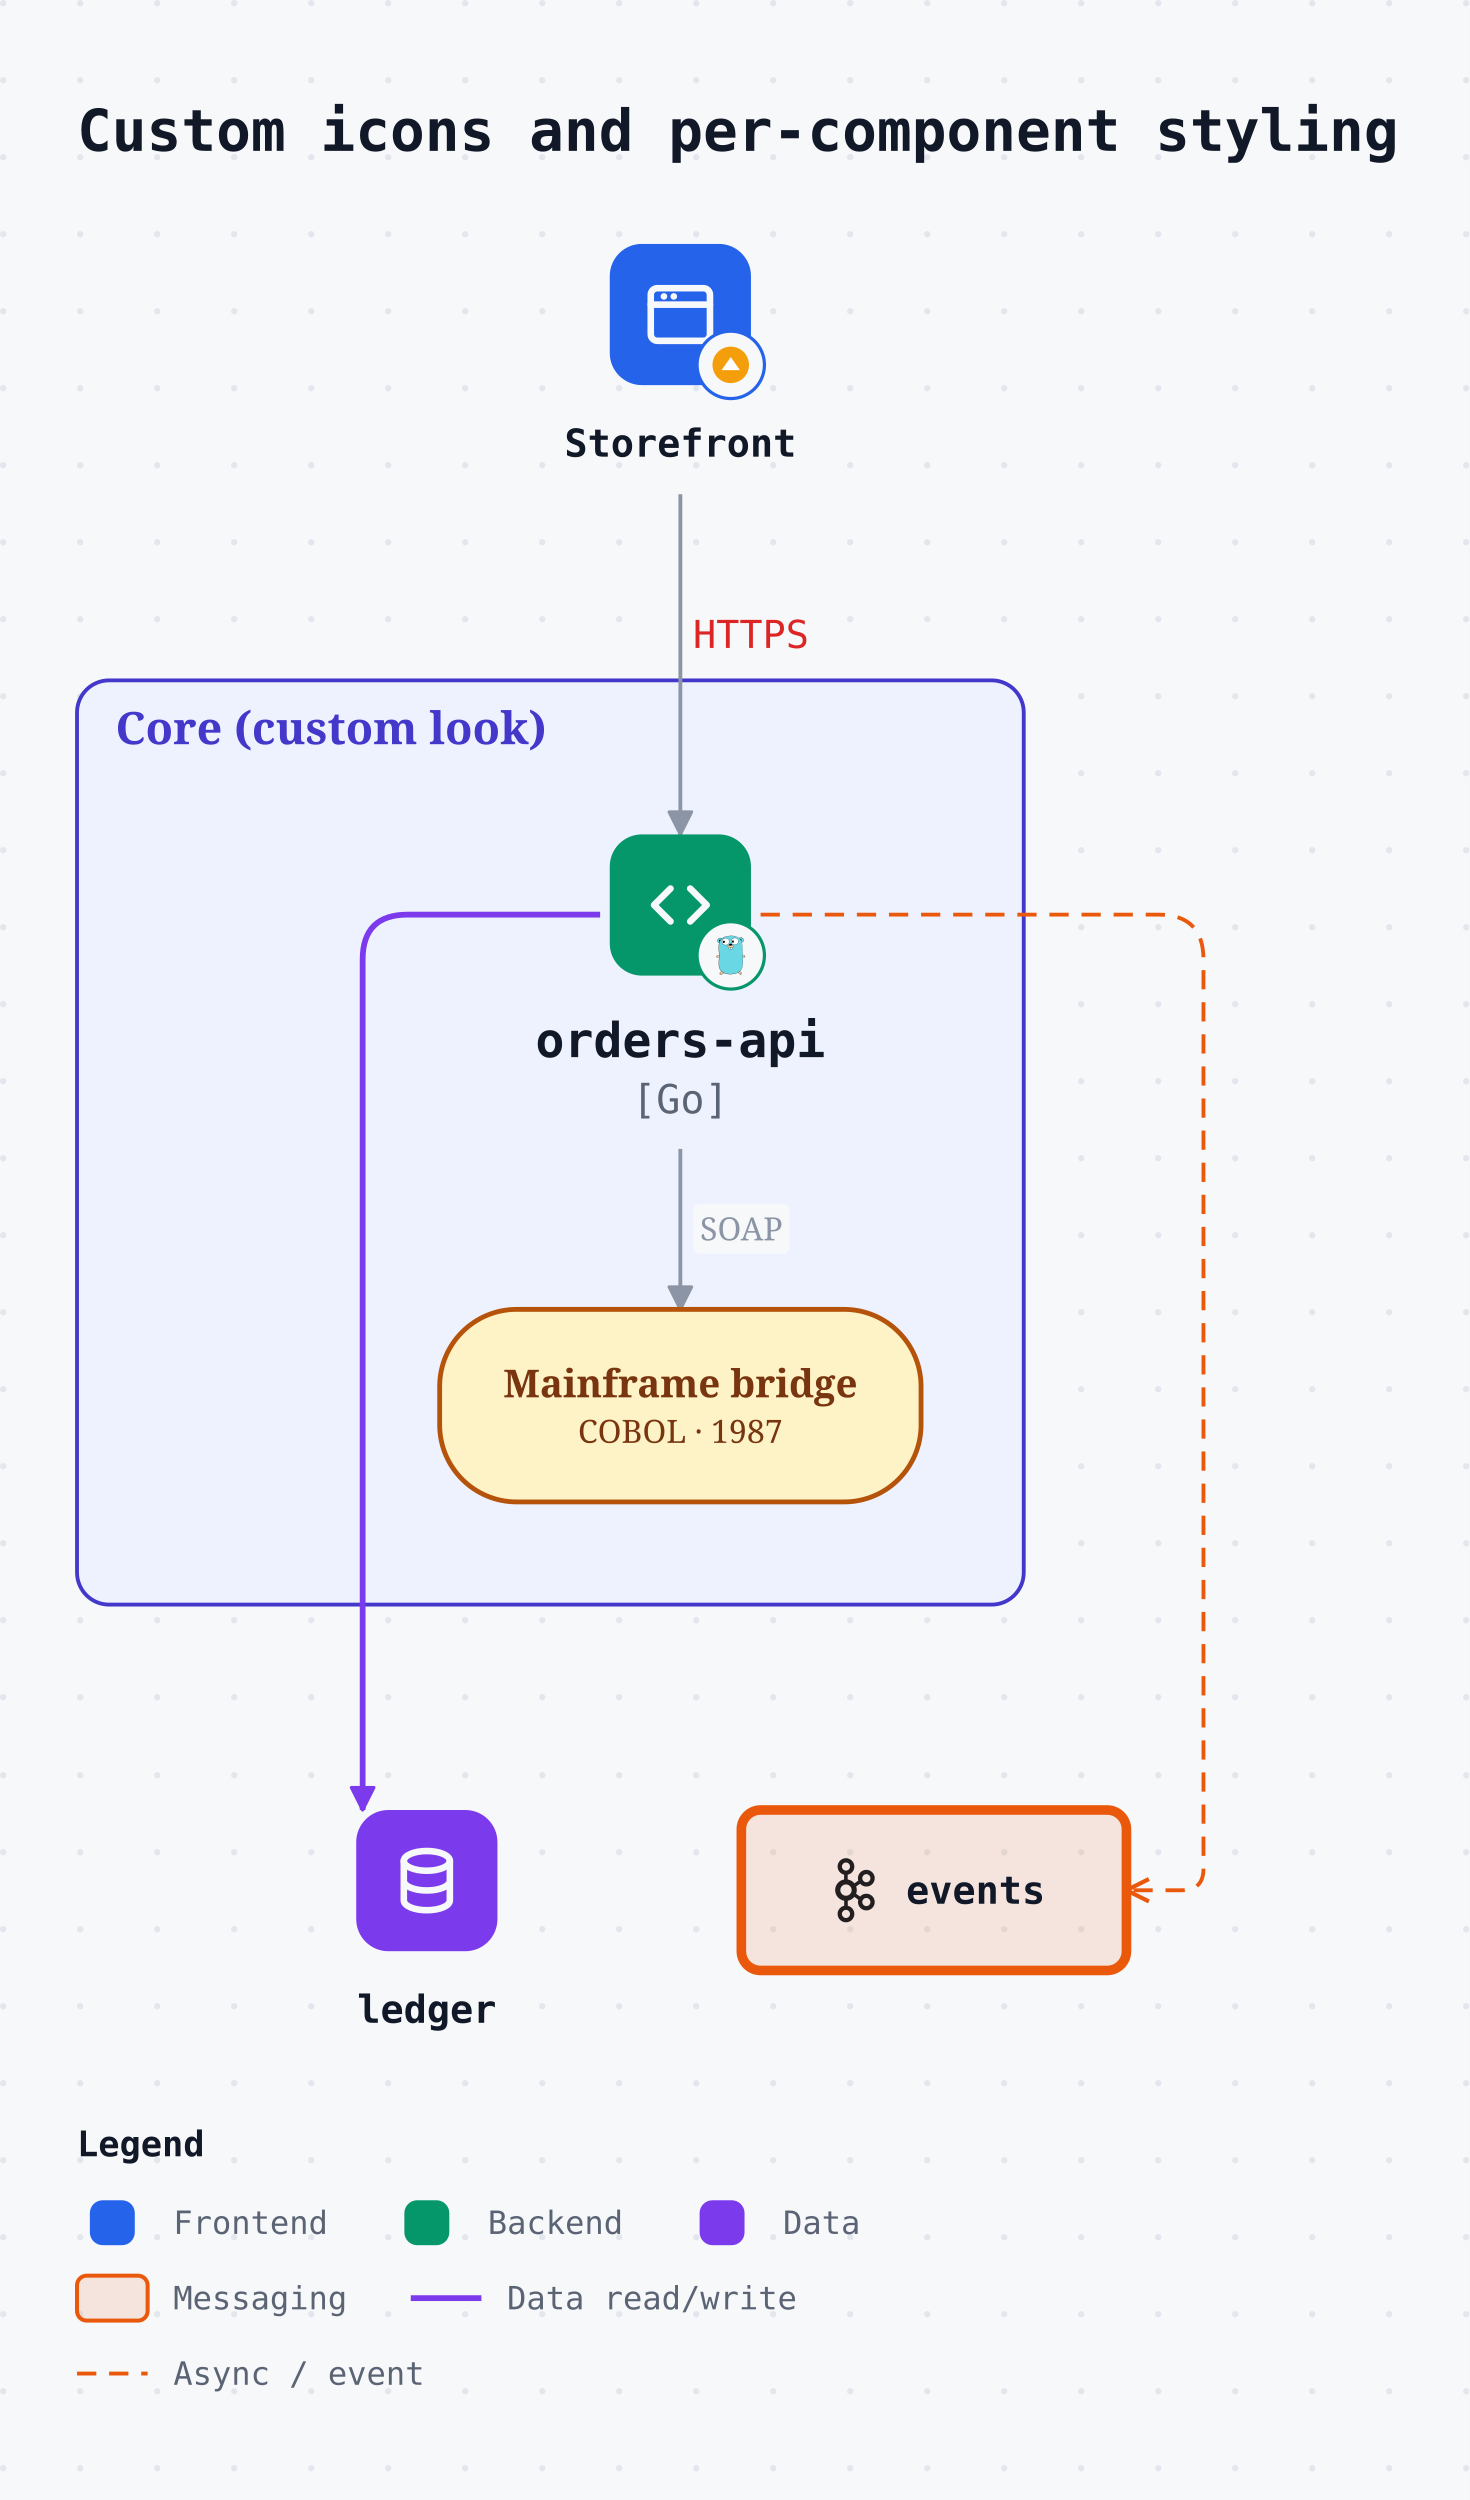
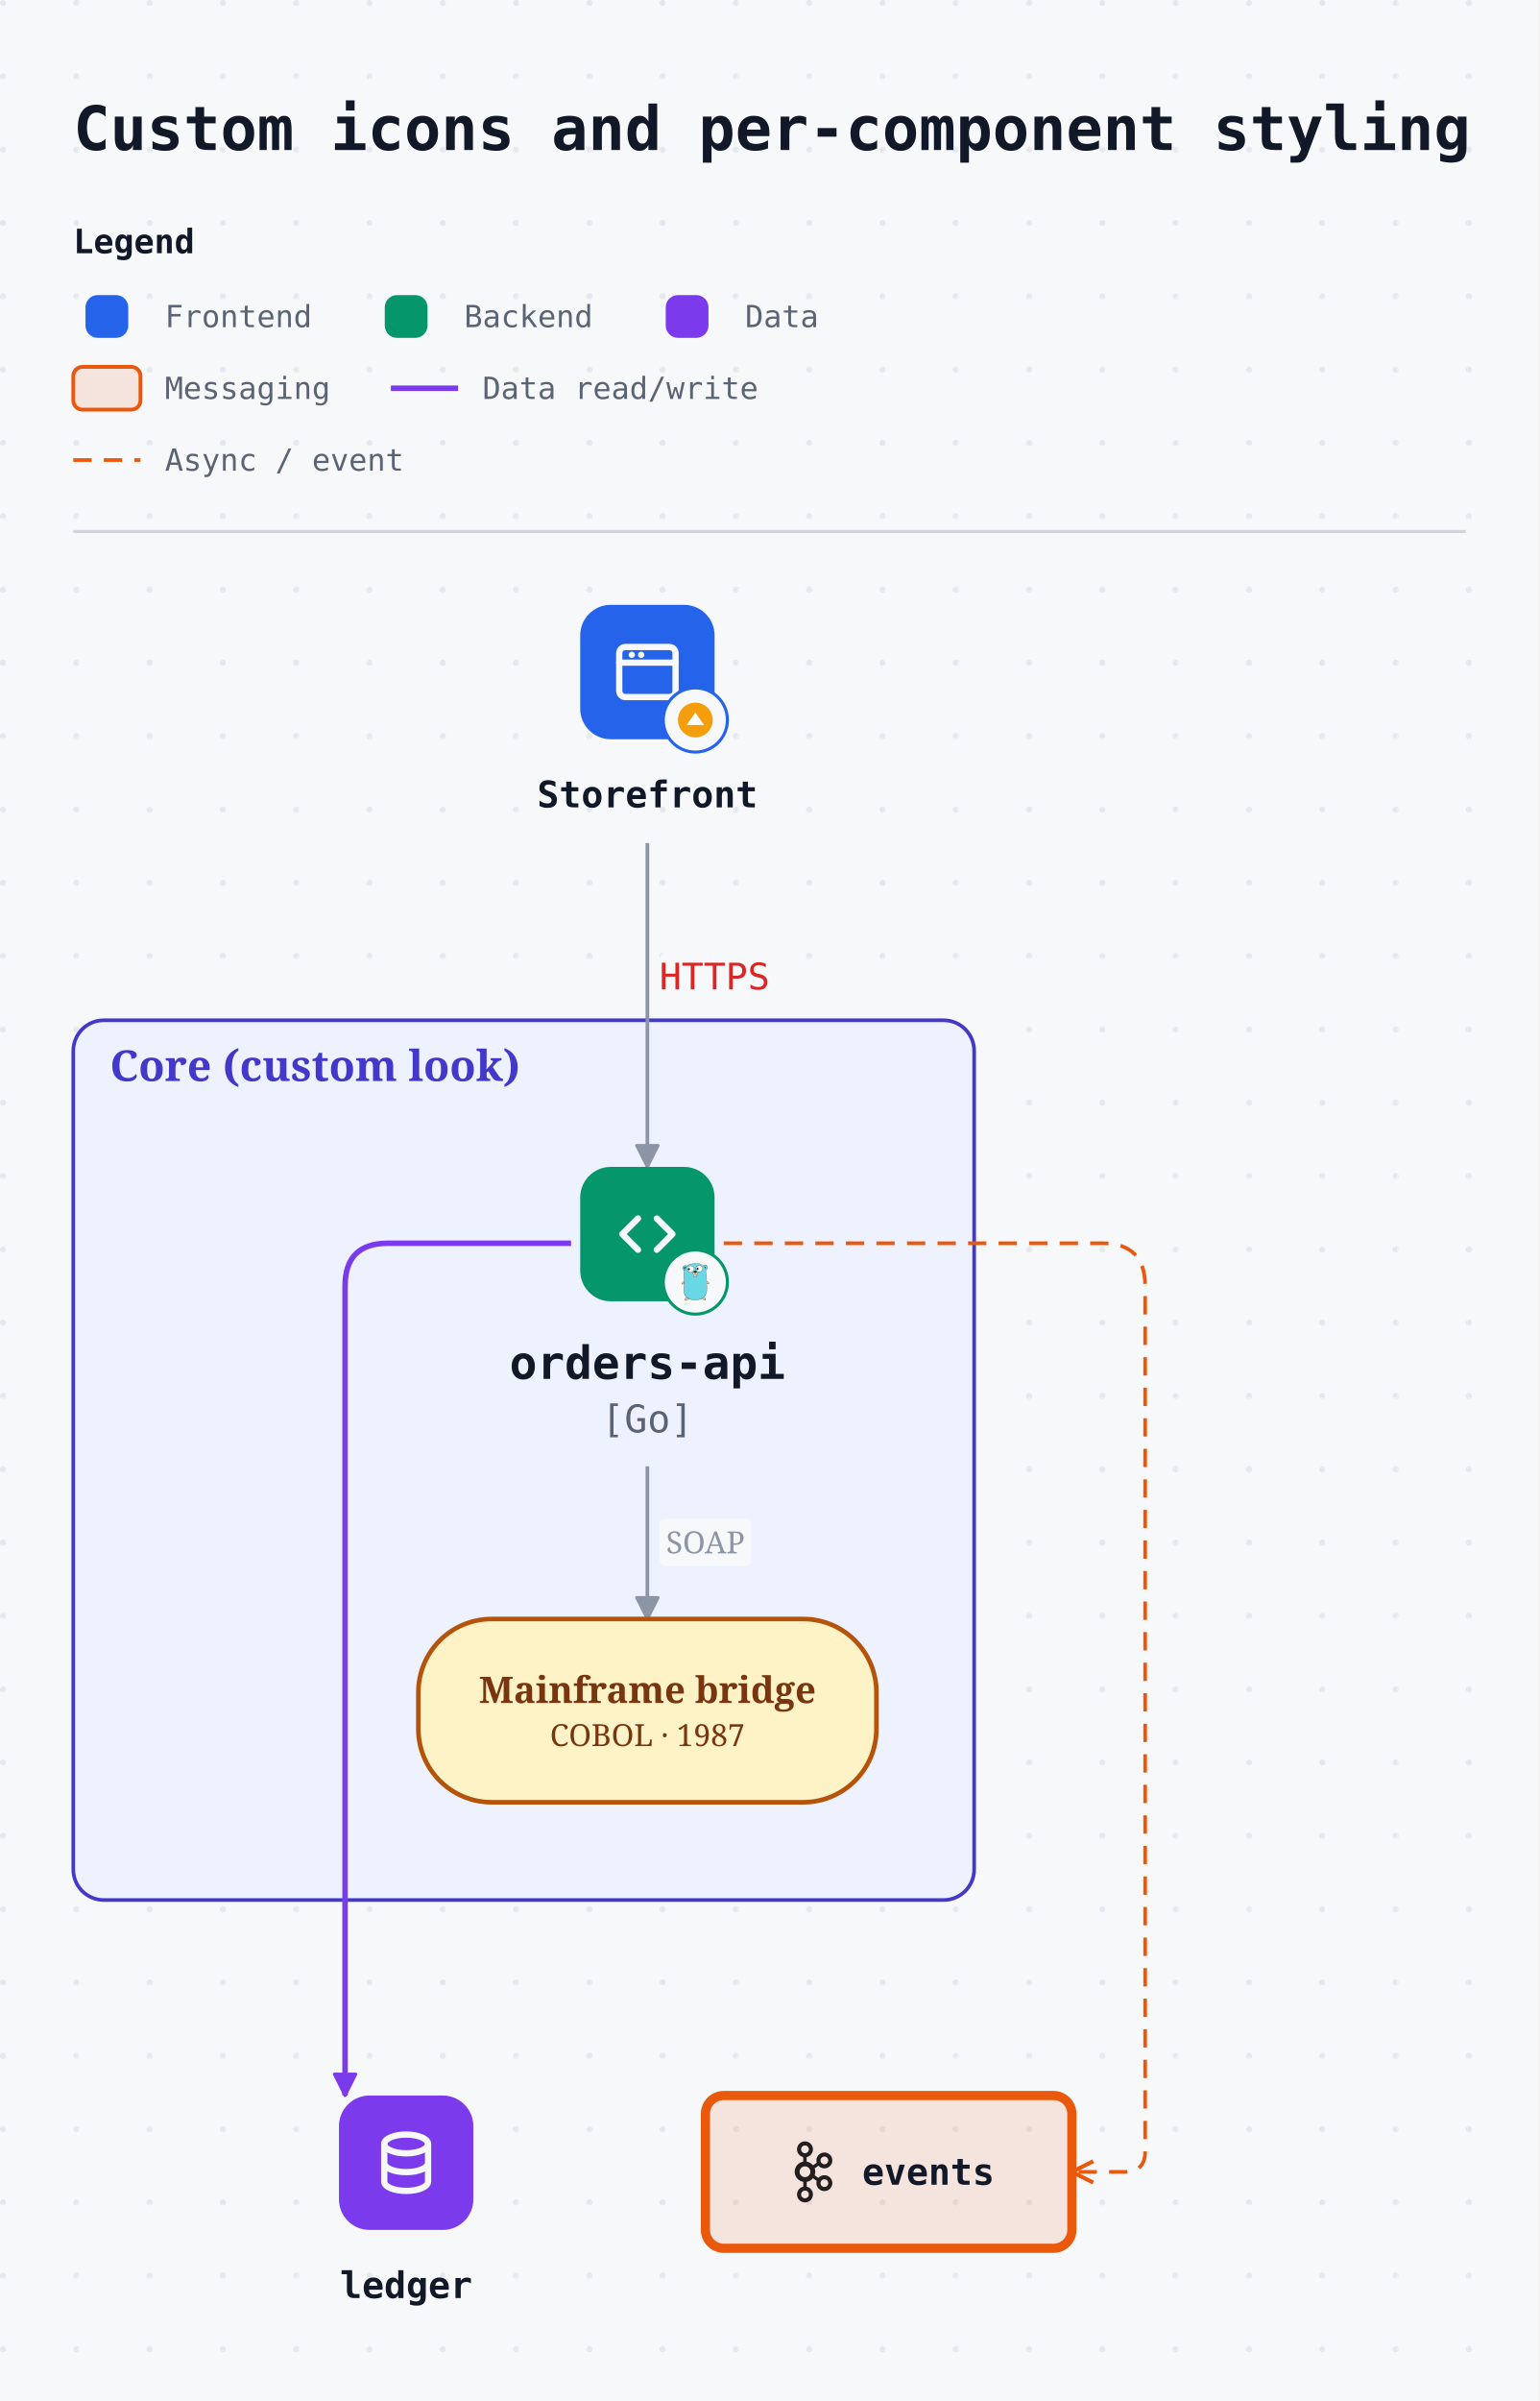
- <svg xmlns="http://www.w3.org/2000/svg" xmlns:xlink="http://www.w3.org/1999/xlink" version="1.1" width="458" height="779" viewBox="0 0 458 779" font-family="JetBrains Mono, ui-monospace, SFMono-Regular, Menlo, Consolas, monospace">
+ <svg xmlns="http://www.w3.org/2000/svg" xmlns:xlink="http://www.w3.org/1999/xlink" version="1.1" width="504" height="786" viewBox="0 0 504 786" font-family="JetBrains Mono, ui-monospace, SFMono-Regular, Menlo, Consolas, monospace">
  <defs>
    <pattern id="canvas-grid" width="24" height="24" patternUnits="userSpaceOnUse">
      <circle cx="1" cy="1" r="1" fill="#e3e7ed" />
    </pattern>
    <marker id="marker-arrow-1" viewBox="-1 -1 9 9" refX="7" refY="3.5" markerWidth="9" markerHeight="9" markerUnits="userSpaceOnUse" orient="auto-start-reverse">
      <path d="M0 0 L7 3.5 L0 7 Z" fill="#7c3aed" stroke="#7c3aed" stroke-width="1" stroke-linejoin="round" />
    </marker>
    <marker id="marker-arrow-0" viewBox="-1 -1 9 9" refX="7" refY="3.5" markerWidth="9" markerHeight="9" markerUnits="userSpaceOnUse" orient="auto-start-reverse">
      <path d="M0 0 L7 3.5 L0 7 Z" fill="#8b95a5" stroke="#8b95a5" stroke-width="1" stroke-linejoin="round" />
    </marker>
    <marker id="marker-open-2" viewBox="-1 -1 9 9" refX="7" refY="3.5" markerWidth="9" markerHeight="9" markerUnits="userSpaceOnUse" orient="auto-start-reverse">
      <path d="M0 0 L7 3.5 L0 7" fill="none" stroke="#ea580c" stroke-width="1.3" stroke-linejoin="round" />
    </marker>
  </defs>
  <rect width="100%" height="100%" fill="#f7f8fa" />
  <rect width="100%" height="100%" fill="url(#canvas-grid)" />
-   <text x="24.0" y="47.0" text-anchor="start" font-size="18" font-weight="bold" fill="#111827">Custom icons and per-component styling</text>
-   <rect x="24.0" y="212.0" width="295.0" height="288.0" rx="10.0" fill="#eef2ff" fill-opacity="1.000" stroke="#4338ca" stroke-width="1.2" />
-   <text x="36.0" y="231.9" font-size="14" font-weight="bold" fill="#4338ca" font-family="Georgia, serif">Core (custom look)</text>
-   <path d="M 212.0 154.0 L 212.0 260.0" fill="none" stroke="#8b95a5" stroke-width="1.2" marker-end="url(#marker-arrow-0)" />
-   <path d="M 212.0 358.0 L 212.0 408.0" fill="none" stroke="#8b95a5" stroke-width="1.2" marker-end="url(#marker-arrow-0)" />
-   <path d="M 187.0 285.0 L 127.0 285.0 Q 113.0 285.0 113.0 299.0 L 113.0 564.0" fill="none" stroke="#7c3aed" stroke-width="1.8" marker-end="url(#marker-arrow-1)" />
-   <path d="M 237.0 285.0 L 361.0 285.0 Q 375.0 285.0 375.0 299.0 L 375.0 582.3 Q 375.0 589.0 368.3 589.0 L 351.0 589.0" fill="none" stroke="#ea580c" stroke-width="1.2" stroke-dasharray="6 4" marker-end="url(#marker-open-2)" />
-   <rect x="190.0" y="76.0" width="44.0" height="44.0" rx="10.0" fill="#2563eb" />
-   <svg class="node-tech-icon" x="199.7" y="85.7" width="24.6" height="24.6" viewBox="0 0 24 24" preserveAspectRatio="xMidYMid meet">
+   <text x="24.0" y="49.1" text-anchor="start" font-size="20" font-weight="bold" fill="#111827">Custom icons and per-component styling</text>
+   <rect x="24.0" y="334.0" width="295.0" height="288.0" rx="10.0" fill="#eef2ff" fill-opacity="1.000" stroke="#4338ca" stroke-width="1.2" />
+   <text x="36.0" y="353.9" font-size="14" font-weight="bold" fill="#4338ca" font-family="Georgia, serif">Core (custom look)</text>
+   <path d="M 212.0 276.0 L 212.0 382.0" fill="none" stroke="#8b95a5" stroke-width="1.2" marker-end="url(#marker-arrow-0)" />
+   <path d="M 212.0 480.0 L 212.0 530.0" fill="none" stroke="#8b95a5" stroke-width="1.2" marker-end="url(#marker-arrow-0)" />
+   <path d="M 187.0 407.0 L 127.0 407.0 Q 113.0 407.0 113.0 421.0 L 113.0 686.0" fill="none" stroke="#7c3aed" stroke-width="1.8" marker-end="url(#marker-arrow-1)" />
+   <path d="M 237.0 407.0 L 361.0 407.0 Q 375.0 407.0 375.0 421.0 L 375.0 704.3 Q 375.0 711.0 368.3 711.0 L 351.0 711.0" fill="none" stroke="#ea580c" stroke-width="1.2" stroke-dasharray="6 4" marker-end="url(#marker-open-2)" />
+   <rect x="190.0" y="198.0" width="44.0" height="44.0" rx="10.0" fill="#2563eb" />
+   <svg class="node-tech-icon" x="199.7" y="207.7" width="24.6" height="24.6" viewBox="0 0 24 24" preserveAspectRatio="xMidYMid meet">
    <g fill="none" stroke-width="2" stroke-linecap="round" stroke-linejoin="round" stroke="#f7f8fa">
      <rect x="3" y="4" width="18" height="16" rx="2" />
      <path d="M3 9h18M7 6.5h.01M10 6.5h.01" />
    </g>
  </svg>
-   <circle cx="227.7" cy="113.7" r="10.5" fill="#f7f8fa" stroke="#2563eb" stroke-width="1" />
-   <svg class="node-tech-icon" x="221.2" y="107.2" width="13.0" height="13.0" viewBox="0 0 32 32" preserveAspectRatio="xMidYMid meet">
+   <circle cx="227.7" cy="235.7" r="10.5" fill="#f7f8fa" stroke="#2563eb" stroke-width="1" />
+   <svg class="node-tech-icon" x="221.2" y="229.2" width="13.0" height="13.0" viewBox="0 0 32 32" preserveAspectRatio="xMidYMid meet">
    <circle cx="16" cy="16" r="14" fill="#f59e0b" />
    <path d="M9 20l7-10 7 10z" fill="#fff" />
  </svg>
-   <text x="212.0" y="142.3" text-anchor="middle" font-size="12" font-weight="bold" fill="#111827">
+   <text x="212.0" y="264.3" text-anchor="middle" font-size="12" font-weight="bold" fill="#111827">
    <tspan>Storefront</tspan>
  </text>
-   <rect x="190.0" y="260.0" width="44.0" height="44.0" rx="10.0" fill="#059669" />
-   <svg class="node-tech-icon" x="199.7" y="269.7" width="24.6" height="24.6" viewBox="0 0 24 24" preserveAspectRatio="xMidYMid meet">
+   <rect x="190.0" y="382.0" width="44.0" height="44.0" rx="10.0" fill="#059669" />
+   <svg class="node-tech-icon" x="199.7" y="391.7" width="24.6" height="24.6" viewBox="0 0 24 24" preserveAspectRatio="xMidYMid meet">
    <g fill="none" stroke-width="2" stroke-linecap="round" stroke-linejoin="round" stroke="#f7f8fa">
      <path d="M9 7l-5 5 5 5M15 7l5 5-5 5" />
    </g>
  </svg>
-   <circle cx="227.7" cy="297.7" r="10.5" fill="#f7f8fa" stroke="#059669" stroke-width="1" />
-   <svg class="node-tech-icon" x="221.2" y="291.2" width="13.0" height="13.0" viewBox="0 0 128 128" preserveAspectRatio="xMidYMid meet">
+   <circle cx="227.7" cy="419.7" r="10.5" fill="#f7f8fa" stroke="#059669" stroke-width="1" />
+   <svg class="node-tech-icon" x="221.2" y="413.2" width="13.0" height="13.0" viewBox="0 0 128 128" preserveAspectRatio="xMidYMid meet">
    <defs>
      <path id="n2b-go-original-a" d="M18.8 1h90.5v126H18.8z" />
    </defs>
    <clipPath id="n2b-go-original-b">
      <use xlink:href="#n2b-go-original-a" overflow="visible" />
    </clipPath>
    <path fill-rule="evenodd" clip-rule="evenodd" fill="#F6D2A2" d="M21.1 68.7c.2 3.5 3.7 1.9 5.3.8 1.5-1.1 2-.2 2.1-2.3.1-1.4.2-2.7.2-4.1-2.3-.2-4.8.3-6.7 1.7-.9.7-2.8 3-.9 3.9" clip-path="url(#n2b-go-original-b)" />
    <path d="M23 71.2c-.7 0-2-.3-2.2-2.3-.6-.4-.8-.9-.8-1.2-.1-1.2 1.2-2.6 1.9-3.1 1.6-1.2 3.7-1.8 5.9-1.8h1.3v.3c.1 1.1 0 2.2-.1 3.2 0 .3 0 .6-.1.9-.1 1.5-.4 1.7-1.1 2-.3.1-.6.2-1.1.6-.5.3-2.2 1.4-3.7 1.4zm4.8-7.8c-2.1 0-4 .6-5.5 1.7-.7.5-1.7 1.7-1.6 2.5 0 .3.2.6.6.8l.2.1v.2c.1 1.6.9 1.8 1.5 1.8 1 0 2.4-.7 3.3-1.3.6-.4 1-.5 1.3-.6.5-.2.6-.2.7-1.4 0-.3 0-.6.1-.9.1-.9.1-1.9.1-2.8-.3-.1-.5-.1-.7-.1z" clip-path="url(#n2b-go-original-b)" />
    <path fill-rule="evenodd" clip-rule="evenodd" fill="#C6B198" d="M21.1 68.7c.5-.2 1.1-.3 1.4-.8" clip-path="url(#n2b-go-original-b)" />
    <path d="M21.1 69c-.1 0-.3-.1-.3-.2-.1-.2 0-.4.2-.4.1 0 .2-.1.2-.1.4-.2.8-.3 1-.6.1-.1.3-.2.5-.1.1.1.2.3.1.5-.4.5-.9.7-1.3.8l-.2.1h-.2z" clip-path="url(#n2b-go-original-b)" />
    <path fill-rule="evenodd" clip-rule="evenodd" fill="#6AD7E5" d="M29.3 26.4c-13.6-3.8-3.5-21.1 7.4-14l-7.4 14z" clip-path="url(#n2b-go-original-b)" />
    <path d="M29.5 26.8l-.3-.1c-7-2-6.9-7-6.7-8.5.5-3.8 4.1-7.8 8.9-7.8 1.9 0 3.7.6 5.5 1.8l.3.2-7.7 14.4zm1.9-15.7c-4.5 0-7.8 3.7-8.3 7.2-.5 3.6 1.7 6.4 6 7.7l7.1-13.5c-1.5-.9-3.1-1.4-4.8-1.4z" clip-path="url(#n2b-go-original-b)" />
    <path fill-rule="evenodd" clip-rule="evenodd" fill="#6AD7E5" d="M89.6 11.1c10.7-7.5 20.5 9.5 8 13.8l-8-13.8z" clip-path="url(#n2b-go-original-b)" />
    <path d="M97.5 25.3L89.2 11l.3-.2c1.9-1.3 3.8-2 5.7-2 4.6 0 7.9 3.8 8.6 7.5.3 1.5.6 6.6-6 8.8l-.3.2zm-7.4-14l7.7 13.3c3.9-1.4 5.9-4.4 5.3-8-.6-3.4-3.7-6.9-7.9-6.9-1.7-.1-3.4.4-5.1 1.6z" clip-path="url(#n2b-go-original-b)" />
    <path fill-rule="evenodd" clip-rule="evenodd" fill="#F6D2A2" d="M92 112.3c2.7 1.7 7.7 6.8 3.6 9.3-3.9 3.6-6.1-4-9.6-5 1.5-2 3.4-3.9 6-4.3" clip-path="url(#n2b-go-original-b)" />
    <path d="M93.5 122.9c-1.6 0-3-1.6-4.2-3.1-1.1-1.2-2.2-2.5-3.4-2.9l-.5-.1.3-.4c1.2-1.7 3.2-3.9 6.2-4.4h.1l.1.1c1.7 1.1 5.4 4.2 5.3 7.1 0 1.1-.6 2-1.7 2.7-.7.7-1.4 1-2.2 1zm-7-6.5c1.2.5 2.2 1.8 3.2 2.9 1.2 1.5 2.4 2.8 3.7 2.8.6 0 1.2-.3 1.8-.9h.1c.9-.6 1.4-1.3 1.4-2.2 0-2.3-2.9-5.2-4.9-6.5-1.8.5-3.6 1.7-5.3 3.9zm9.1 5.5c-.1 0-.2-.1-.3-.2-.2-.4-.4-.9-.5-1.3-.3-.8-.6-1.6-1.2-2.2-.1-.1-.1-.3 0-.5.1-.1.3-.1.5 0 .7.7 1.1 1.6 1.4 2.5l.5 1.2c.1.2 0 .4-.1.5h-.3z" clip-path="url(#n2b-go-original-b)" />
    <path fill-rule="evenodd" clip-rule="evenodd" fill="#F6D2A2" d="M43.2 118.1c-3.2.5-5 3.4-7.7 4.9-2.5 1.5-3.5-.5-3.7-.9-.4-.2-.4.2-1-.4-2.3-3.7 2.4-6.4 4.9-8.2 3.5-.8 5.7 2.2 7.5 4.6" clip-path="url(#n2b-go-original-b)" />
    <path d="M33.8 123.8c-1.3 0-2-1.1-2.2-1.5h-.1c-.3 0-.5-.1-.9-.5v-.1c-2.2-3.5 1.6-6.2 4.1-8l.9-.6h.2c.4-.1.7-.1 1.1-.1 3 0 4.9 2.6 6.5 4.7l.5.7-.6.1c-1.9.3-3.3 1.5-4.7 2.7-.9.8-1.8 1.5-2.8 2.1-.8.3-1.4.5-2 .5zm-2.2-2.1c.1 0 .2 0 .4.1h.1l.1.1c.2.3.7 1.2 1.7 1.2.5 0 1-.2 1.5-.5 1-.5 1.9-1.3 2.7-2 1.3-1.1 2.7-2.3 4.5-2.8-1.5-2-3.3-4.2-5.8-4.2-.3 0-.6 0-.9.1l-.8.6c-2.6 1.8-5.8 4.1-3.9 7.1.1.2.2.3.4.3zm.2.7c-.2 0-.4-.2-.3-.4.1-1 .6-1.7 1.1-2.5.3-.4.5-.8.7-1.2.1-.2.3-.2.4-.2.2.1.2.3.2.4-.2.5-.5.9-.8 1.3-.5.7-.9 1.3-1 2.1 0 .4-.1.5-.3.5z" clip-path="url(#n2b-go-original-b)" />
    <path fill-rule="evenodd" clip-rule="evenodd" d="M29.9 21.7c-1.8-.9-3.1-2.2-2-4.3 1-1.9 2.9-1.7 4.7-.8l-2.7 5.1zm64.9-1.8c1.8-.9 3.1-2.2 2-4.3-1-1.9-2.9-1.7-4.7-.8l2.7 5.1z" clip-path="url(#n2b-go-original-b)" />
    <path fill-rule="evenodd" clip-rule="evenodd" fill="#F6D2A2" d="M107.1 68.2c-.2 3.5-3.7 1.9-5.3.8-1.5-1.1-2-.2-2.1-2.3-.1-1.4-.2-2.7-.2-4.1 2.3-.2 4.8.3 6.7 1.7 1 .8 2.8 3 .9 3.9" clip-path="url(#n2b-go-original-b)" />
    <path d="M105.3 70.7c-1.5 0-3.2-1.1-3.7-1.4-.5-.3-.8-.5-1.1-.6-.8-.3-1-.5-1.1-2 0-.3 0-.6-.1-.9-.1-1-.2-2.1-.1-3.2v-.3h1.3c2.2 0 4.3.6 5.9 1.8.7.5 2 1.9 1.9 3.1 0 .4-.2.9-.8 1.2-.2 2-1.5 2.3-2.2 2.3zM99.8 63c0 .9 0 1.9.1 2.8 0 .3 0 .6.1.9.1 1.2.2 1.2.7 1.4.3.1.7.3 1.3.6.9.6 2.3 1.3 3.3 1.3.6 0 1.4-.2 1.5-1.8V68l.2-.1c.4-.2.6-.4.6-.8.1-.8-.9-2-1.6-2.5-1.5-1.1-3.5-1.7-5.5-1.7-.2.1-.4.1-.7.1z" clip-path="url(#n2b-go-original-b)" />
    <path fill-rule="evenodd" clip-rule="evenodd" fill="#C6B198" d="M107.1 68.2c-.5-.2-1.1-.3-1.4-.8" clip-path="url(#n2b-go-original-b)" />
    <path d="M107.1 68.6h-.1l-.2-.1c-.5-.2-1-.3-1.3-.8-.1-.1-.1-.4.1-.5.1-.1.4-.1.5.1.2.3.6.4 1 .6.1 0 .2.1.2.1.2.1.3.3.2.4-.1.1-.3.2-.4.2z" clip-path="url(#n2b-go-original-b)" />
    <path fill-rule="evenodd" clip-rule="evenodd" fill="#6AD7E5" d="M62.8 4c13.6 0 26.3 1.9 33 15 6 14.6 3.8 30.4 4.8 45.9.8 13.3 2.5 28.6-3.6 40.9-6.5 12.9-22.7 16.2-36 15.7-10.5-.4-23.1-3.8-29.1-13.4-6.9-11.2-3.7-27.9-3.2-40.4.6-14.8-4-29.7.9-44.1C34.5 8.5 48.1 5.1 62.8 4" clip-path="url(#n2b-go-original-b)" />
    <path d="M63.3 121.9h-2.5c-4.1-.1-10.3-.8-16.4-3.3-5.9-2.4-10.2-5.8-13-10.3-5.6-9.1-4.6-21.6-3.7-32.7.2-2.8.4-5.4.5-7.9.2-5.2-.2-10.6-.7-15.7-.8-9.4-1.6-19.1 1.5-28.5 2.4-7 6.7-12 13.2-15.2 5.1-2.5 11.4-3.9 20.4-4.6C76 3.6 89.3 5.5 96 18.8c4.4 10.7 4.4 22.2 4.5 33.3 0 4.2 0 8.5.3 12.7.1 1.3.2 2.6.2 3.9.8 12.2 1.7 26-3.9 37.2-2.8 5.7-7.7 9.9-14.4 12.6-5.4 2.2-12.2 3.4-19.4 3.4zM62.8 4.3c-14.1 1.1-27.9 4.2-33 19.4-3.1 9.3-2.3 18.9-1.5 28.2.4 5.2.9 10.5.7 15.8-.1 2.5-.3 5.1-.5 7.9-.9 11-1.9 23.4 3.6 32.3 2.3 3.7 9.7 12.5 28.8 13.2h2.5c22.1 0 30.3-9.8 33.3-15.6 5.5-11 4.6-24.8 3.9-36.9-.1-1.3-.2-2.6-.2-3.9-.2-4.2-.3-8.5-.3-12.7-.1-11-.1-22.5-4.4-33.1C92.7 13 88.2 9 82 6.7c-6.4-2.1-13.6-2.4-19.2-2.4z" clip-path="url(#n2b-go-original-b)" />
    <path fill-rule="evenodd" clip-rule="evenodd" fill="#fff" d="M65.2 22.2c2.4 14.2 25.6 10.4 22.3-3.9-3-12.8-23.1-9.2-22.3 3.9" clip-path="url(#n2b-go-original-b)" />
    <path d="M76.2 31.5c-4.5 0-10.2-2.4-11.4-9.2-.2-3.2.8-6.1 2.9-8.3 2.3-2.5 5.8-3.9 9.4-3.9 4.2 0 9.2 2.2 10.6 8.3.8 3.4.2 6.4-1.7 8.8-2.1 2.6-5.8 4.3-9.8 4.3zm-10.7-9.3c.5 2.8 1.8 5 3.9 6.6 1.8 1.4 4.3 2.1 6.8 2.1 3.7 0 7.3-1.6 9.3-4.1 1.8-2.2 2.3-5.1 1.6-8.3-1.3-5.7-6-7.7-10-7.7-3.4 0-6.7 1.4-8.9 3.7-1.9 2-2.9 4.7-2.7 7.7z" clip-path="url(#n2b-go-original-b)" />
    <path fill-rule="evenodd" clip-rule="evenodd" fill="#fff" d="M37.5 24.5c3.2 12.3 22.9 9.2 22.2-3.2-.9-14.8-25.3-12-22.2 3.2" clip-path="url(#n2b-go-original-b)" />
    <path d="M48 32.7c-4.3 0-9.3-2.1-10.9-8.1-.7-3.5 0-6.7 2-9.1 2.2-2.7 5.8-4.3 9.7-4.3 5.2 0 10.7 3.1 11.1 10.1.2 2.9-.7 5.5-2.7 7.6-2.1 2.3-5.6 3.8-9.2 3.8zm.8-20.8c-3.7 0-7.1 1.5-9.2 4-1.9 2.3-2.5 5.2-1.8 8.5C39.2 30 44 32 48 32c3.4 0 6.7-1.3 8.8-3.6 1.8-1.9 2.7-4.4 2.5-7.1-.2-4.3-3.1-9.4-10.5-9.4z" clip-path="url(#n2b-go-original-b)" />
    <path fill-rule="evenodd" clip-rule="evenodd" fill="#fff" d="M68 39.2c0 1.8.4 3.9.1 5.9-.5.9-1.4 1-2.2 1.3-1.1-.2-2-.9-2.5-1.9-.3-2.2.1-4.4.2-6.6l4.4 1.3z" clip-path="url(#n2b-go-original-b)" />
    <path d="M65.9 46.8c-1.3-.2-2.3-1-2.8-2.1-.2-1.6-.1-3.1 0-4.6.1-.7.1-1.4.1-2.1v-.4l5.1 1.6v.2c0 .6.1 1.2.1 1.9.1 1.3.2 2.7 0 4v.1c-.4.8-1.1 1-1.8 1.3-.2-.1-.4 0-.7.1zm-2.2-2.4c.4.9 1.2 1.5 2.1 1.7.2-.1.4-.1.5-.2.6-.2 1.1-.4 1.4-.9.2-1.2.1-2.5 0-3.8 0-.6-.1-1.2-.1-1.7l-3.8-1.2c0 .6-.1 1.2-.1 1.7-.1 1.6-.2 3 0 4.4z" clip-path="url(#n2b-go-original-b)" />
    <path fill-rule="evenodd" clip-rule="evenodd" d="M46.3 22.5c0 2-1.5 3.6-3.3 3.6-1.8 0-3.3-1.6-3.3-3.6s1.5-3.6 3.3-3.6c1.8 0 3.3 1.6 3.3 3.6" clip-path="url(#n2b-go-original-b)" />
    <path fill-rule="evenodd" clip-rule="evenodd" fill="#fff" d="M45.2 23.3c0 .5-.4.9-.8.9s-.8-.4-.8-.9.4-.9.8-.9c.5 0 .8.4.8.9" clip-path="url(#n2b-go-original-b)" />
    <path fill-rule="evenodd" clip-rule="evenodd" d="M74.2 21.6c0 2-1.5 3.6-3.3 3.6-1.8 0-3.3-1.6-3.3-3.6s1.5-3.6 3.3-3.6c1.8 0 3.3 1.6 3.3 3.6" clip-path="url(#n2b-go-original-b)" />
    <path fill-rule="evenodd" clip-rule="evenodd" fill="#fff" d="M73.2 22.4c0 .5-.3.9-.8.9-.4 0-.8-.4-.8-.9s.3-.9.8-.9c.4 0 .8.4.8.9M58.4 39c-1.5 3.5.8 10.6 4.8 5.4-.3-2.2.1-4.4.2-6.6l-5 1.2z" clip-path="url(#n2b-go-original-b)" />
    <path d="M60.5 46.6c-.7 0-1.4-.4-1.9-1.2-1.1-1.6-1.3-4.6-.5-6.5l.1-.2 5.5-1.4v.4l-.1 2.2c-.1 1.5-.2 2.9 0 4.4v.1l-.1.1c-1 1.4-2 2.1-3 2.1zm-1.8-7.3c-.6 1.7-.4 4.4.5 5.7.4.6.8.9 1.3.9.7 0 1.5-.6 2.3-1.6-.2-1.5-.1-3 .1-4.4l.1-1.7-4.3 1.1z" clip-path="url(#n2b-go-original-b)" />
    <path fill-rule="evenodd" clip-rule="evenodd" fill="#F6D2A2" d="M58.9 32.2c-2.7.2-4.9 3.5-3.5 6 1.9 3.4 6-.3 8.6 0 3 .1 5.4 3.2 7.8.6 2.7-2.9-1.2-5.7-4.1-7l-8.8.4z" clip-path="url(#n2b-go-original-b)" />
    <path fill="#231F20" d="M69.7 40.2c-.9 0-1.8-.4-2.7-.8-.9-.4-1.9-.8-3-.8h-.3c-.8 0-1.7.3-2.7.7-1.1.4-2.2.7-3.2.7-1.2 0-2.1-.5-2.7-1.6-.7-1.2-.6-2.6.1-3.9.8-1.5 2.2-2.4 3.7-2.6l8.9-.4h.1c2.2.9 4.7 2.6 5.2 4.6.2 1-.1 2-.9 2.9-.8.9-1.6 1.2-2.5 1.2zM64.1 38c1.1 0 2.2.5 3.2.9.9.4 1.7.7 2.5.7.7 0 1.3-.3 1.9-.9.7-.7.9-1.5.8-2.3-.4-1.7-2.8-3.3-4.7-4.1l-8.7.4c-1.3.1-2.5 1-3.2 2.2-.6 1.1-.6 2.3-.1 3.3.5.9 1.1 1.3 2.1 1.3.9 0 1.9-.4 2.9-.7 1.1-.4 2-.7 3-.7 0-.2.1-.2.3-.1z" clip-path="url(#n2b-go-original-b)" />
    <path fill-rule="evenodd" clip-rule="evenodd" d="M58.6 32.1c-.2-4.7 8.8-5.3 9.8-1.4 1.1 4-9.4 4.9-9.8 1.4" clip-path="url(#n2b-go-original-b)" />
  </svg>
-   <text x="212.0" y="329.4" text-anchor="middle" font-size="15" font-weight="bold" fill="#111827">
+   <text x="212.0" y="451.4" text-anchor="middle" font-size="15" font-weight="bold" fill="#111827">
    <tspan>orders-api</tspan>
  </text>
-   <text x="212.0" y="346.9" text-anchor="middle" font-size="12.5" fill="#5b6474">[Go]</text>
-   <rect fill="#fef3c7" fill-opacity="1.000" stroke="#b45309" stroke-width="1.5" x="137.0" y="408.0" width="150.0" height="60.0" rx="24.0" />
-   <text x="212.0" y="435.4" text-anchor="middle" font-size="12" font-weight="bold" fill="#78350f" font-family="Georgia, serif">
+   <text x="212.0" y="468.9" text-anchor="middle" font-size="12.5" fill="#5b6474">[Go]</text>
+   <rect fill="#fef3c7" fill-opacity="1.000" stroke="#b45309" stroke-width="1.5" x="137.0" y="530.0" width="150.0" height="60.0" rx="24.0" />
+   <text x="212.0" y="557.5" text-anchor="middle" font-size="12" font-weight="bold" fill="#78350f" font-family="Georgia, serif">
    <tspan>Mainframe bridge</tspan>
  </text>
-   <text x="212.0" y="449.6" text-anchor="middle" font-size="10" font-weight="normal" fill="#78350f" font-family="Georgia, serif">
+   <text x="212.0" y="571.6" text-anchor="middle" font-size="10" font-weight="normal" fill="#78350f" font-family="Georgia, serif">
    <tspan>COBOL · 1987</tspan>
  </text>
-   <rect x="111.0" y="564.0" width="44.0" height="44.0" rx="10.0" fill="#7c3aed" />
-   <svg class="node-tech-icon" x="120.7" y="573.7" width="24.6" height="24.6" viewBox="0 0 24 24" preserveAspectRatio="xMidYMid meet">
+   <rect x="111.0" y="686.0" width="44.0" height="44.0" rx="10.0" fill="#7c3aed" />
+   <svg class="node-tech-icon" x="120.7" y="695.7" width="24.6" height="24.6" viewBox="0 0 24 24" preserveAspectRatio="xMidYMid meet">
    <g fill="none" stroke-width="2" stroke-linecap="round" stroke-linejoin="round" stroke="#f7f8fa">
      <ellipse cx="12" cy="6" rx="7" ry="3" />
      <path d="M5 6v12c0 1.7 3.1 3 7 3s7-1.3 7-3V6M5 12c0 1.7 3.1 3 7 3s7-1.3 7-3" />
    </g>
  </svg>
-   <text x="133.0" y="630.3" text-anchor="middle" font-size="12" font-weight="bold" fill="#111827">
+   <text x="133.0" y="752.3" text-anchor="middle" font-size="12" font-weight="bold" fill="#111827">
    <tspan>ledger</tspan>
  </text>
-   <rect fill="#ea580c" fill-opacity="0.122" stroke="#ea580c" stroke-width="3.0" x="231.0" y="564.0" width="120.0" height="50.0" rx="6.0" />
-   <svg class="node-tech-icon" x="256.4" y="579.0" width="20.0" height="20.0" viewBox="0 0 128 128" preserveAspectRatio="xMidYMid meet">
+   <rect fill="#ea580c" fill-opacity="0.122" stroke="#ea580c" stroke-width="3.0" x="231.0" y="686.0" width="120.0" height="50.0" rx="6.0" />
+   <svg class="node-tech-icon" x="256.4" y="701.0" width="20.0" height="20.0" viewBox="0 0 128 128" preserveAspectRatio="xMidYMid meet">
    <path d="M86.758 70.89c-4.992 0-9.465 2.208-12.528 5.68l-7.851-5.547a21.275 21.275 0 001.312-7.32c0-2.531-.46-4.95-1.27-7.203l7.837-5.488c3.062 3.457 7.523 5.652 12.5 5.652 9.207 0 16.703-7.48 16.703-16.672 0-9.195-7.496-16.672-16.703-16.672-9.211 0-16.707 7.477-16.707 16.672 0 1.645.25 3.23.699 4.735l-7.84 5.488a21.578 21.578 0 00-13.36-7.746v-9.43c7.567-1.586 13.27-8.293 13.27-16.312C62.82 7.53 55.324.055 46.117.055c-9.21 0-16.707 7.476-16.707 16.672 0 7.91 5.555 14.539 12.969 16.238v9.547c-10.117 1.773-17.84 10.59-17.84 21.191 0 10.652 7.797 19.5 17.992 21.211V95c-7.492 1.64-13.12 8.309-13.12 16.273 0 9.196 7.495 16.672 16.706 16.672 9.207 0 16.703-7.476 16.703-16.672 0-7.964-5.629-14.632-13.117-16.273V84.914a21.592 21.592 0 0013.133-7.625l7.902 5.586a16.45 16.45 0 00-.687 4.688c0 9.195 7.496 16.671 16.707 16.671 9.207 0 16.703-7.476 16.703-16.671 0-9.196-7.496-16.672-16.703-16.672zm0-38.984c4.465 0 8.097 3.63 8.097 8.086 0 4.453-3.632 8.082-8.097 8.082-4.469 0-8.102-3.629-8.102-8.082 0-4.457 3.633-8.086 8.102-8.086zm-48.742-15.18c0-4.456 3.632-8.081 8.101-8.081 4.465 0 8.098 3.625 8.098 8.082 0 4.457-3.633 8.082-8.098 8.082-4.469 0-8.101-3.625-8.101-8.082zm16.199 94.547c0 4.457-3.633 8.082-8.098 8.082-4.469 0-8.101-3.625-8.101-8.082 0-4.457 3.632-8.082 8.101-8.082 4.465 0 8.098 3.625 8.098 8.082zm-8.102-36.296c-6.226 0-11.293-5.059-11.293-11.274 0-6.219 5.067-11.277 11.293-11.277 6.23 0 11.297 5.058 11.297 11.277 0 6.215-5.066 11.274-11.297 11.274zm40.645 20.668c-4.469 0-8.102-3.625-8.102-8.082 0-4.458 3.633-8.083 8.102-8.083 4.465 0 8.097 3.625 8.097 8.082 0 4.458-3.632 8.083-8.097 8.083zm0 0" fill="#231f20" />
  </svg>
-   <text x="304.0" y="593.2" text-anchor="middle" font-size="12" font-weight="bold" fill="#111827">
+   <text x="304.0" y="715.2" text-anchor="middle" font-size="12" font-weight="bold" fill="#111827">
    <tspan>events</tspan>
  </text>
-   <rect x="216.0" y="190.0" width="36.0" height="15.5" rx="2" fill="#f7f8fa" />
-   <text x="234.0" y="201.9" text-anchor="middle" font-size="12" fill="#dc2626">HTTPS</text>
-   <rect x="216.0" y="375.2" width="30.0" height="15.5" rx="2" fill="#f7f8fa" />
-   <text x="231.0" y="386.5" text-anchor="middle" font-size="10" fill="#8b95a5" font-family="Georgia, serif">SOAP</text>
-   <text x="24.0" y="671.9" font-size="11" font-weight="bold" fill="#111827">Legend</text>
-   <rect x="28.0" y="685.6" width="14" height="14" rx="4" fill="#2563eb" />
-   <text x="54.0" y="696.1" font-size="10" fill="#5b6474">Frontend</text>
-   <rect x="126.0" y="685.6" width="14" height="14" rx="4" fill="#059669" />
-   <text x="152.0" y="696.1" font-size="10" fill="#5b6474">Backend</text>
-   <rect x="218.0" y="685.6" width="14" height="14" rx="4" fill="#7c3aed" />
-   <text x="244.0" y="696.1" font-size="10" fill="#5b6474">Data</text>
-   <rect x="24.0" y="709.1" width="22" height="14" rx="3" fill="#ea580c" fill-opacity="0.122" stroke="#ea580c" stroke-width="1.25" />
-   <text x="54.0" y="719.6" font-size="10" fill="#5b6474">Messaging</text>
-   <line x1="128.0" y1="716.1" x2="150.0" y2="716.1" stroke="#7c3aed" stroke-width="1.8" />
-   <text x="158.0" y="719.6" font-size="10" fill="#5b6474">Data read/write</text>
-   <line x1="24.0" y1="739.6" x2="46.0" y2="739.6" stroke="#ea580c" stroke-width="1.2" stroke-dasharray="6 4" />
-   <text x="54.0" y="743.1" font-size="10" fill="#5b6474">Async / event</text>
+   <rect x="216.0" y="312.0" width="36.0" height="15.5" rx="2" fill="#f7f8fa" />
+   <text x="234.0" y="323.9" text-anchor="middle" font-size="12" fill="#dc2626">HTTPS</text>
+   <rect x="216.0" y="497.2" width="30.0" height="15.5" rx="2" fill="#f7f8fa" />
+   <text x="231.0" y="508.5" text-anchor="middle" font-size="10" fill="#8b95a5" font-family="Georgia, serif">SOAP</text>
+   <text x="24.0" y="82.9" font-size="11" font-weight="bold" fill="#111827">Legend</text>
+   <rect x="28.0" y="96.6" width="14" height="14" rx="4" fill="#2563eb" />
+   <text x="54.0" y="107.1" font-size="10" fill="#5b6474">Frontend</text>
+   <rect x="126.0" y="96.6" width="14" height="14" rx="4" fill="#059669" />
+   <text x="152.0" y="107.1" font-size="10" fill="#5b6474">Backend</text>
+   <rect x="218.0" y="96.6" width="14" height="14" rx="4" fill="#7c3aed" />
+   <text x="244.0" y="107.1" font-size="10" fill="#5b6474">Data</text>
+   <rect x="24.0" y="120.1" width="22" height="14" rx="3" fill="#ea580c" fill-opacity="0.122" stroke="#ea580c" stroke-width="1.25" />
+   <text x="54.0" y="130.6" font-size="10" fill="#5b6474">Messaging</text>
+   <line x1="128.0" y1="127.1" x2="150.0" y2="127.1" stroke="#7c3aed" stroke-width="1.8" />
+   <text x="158.0" y="130.6" font-size="10" fill="#5b6474">Data read/write</text>
+   <line x1="24.0" y1="150.6" x2="46.0" y2="150.6" stroke="#ea580c" stroke-width="1.2" stroke-dasharray="6 4" />
+   <text x="54.0" y="154.1" font-size="10" fill="#5b6474">Async / event</text>
+   <line x1="24.0" y1="174.0" x2="480.0" y2="174.0" stroke="#d0d5de" stroke-width="1" />
</svg>
